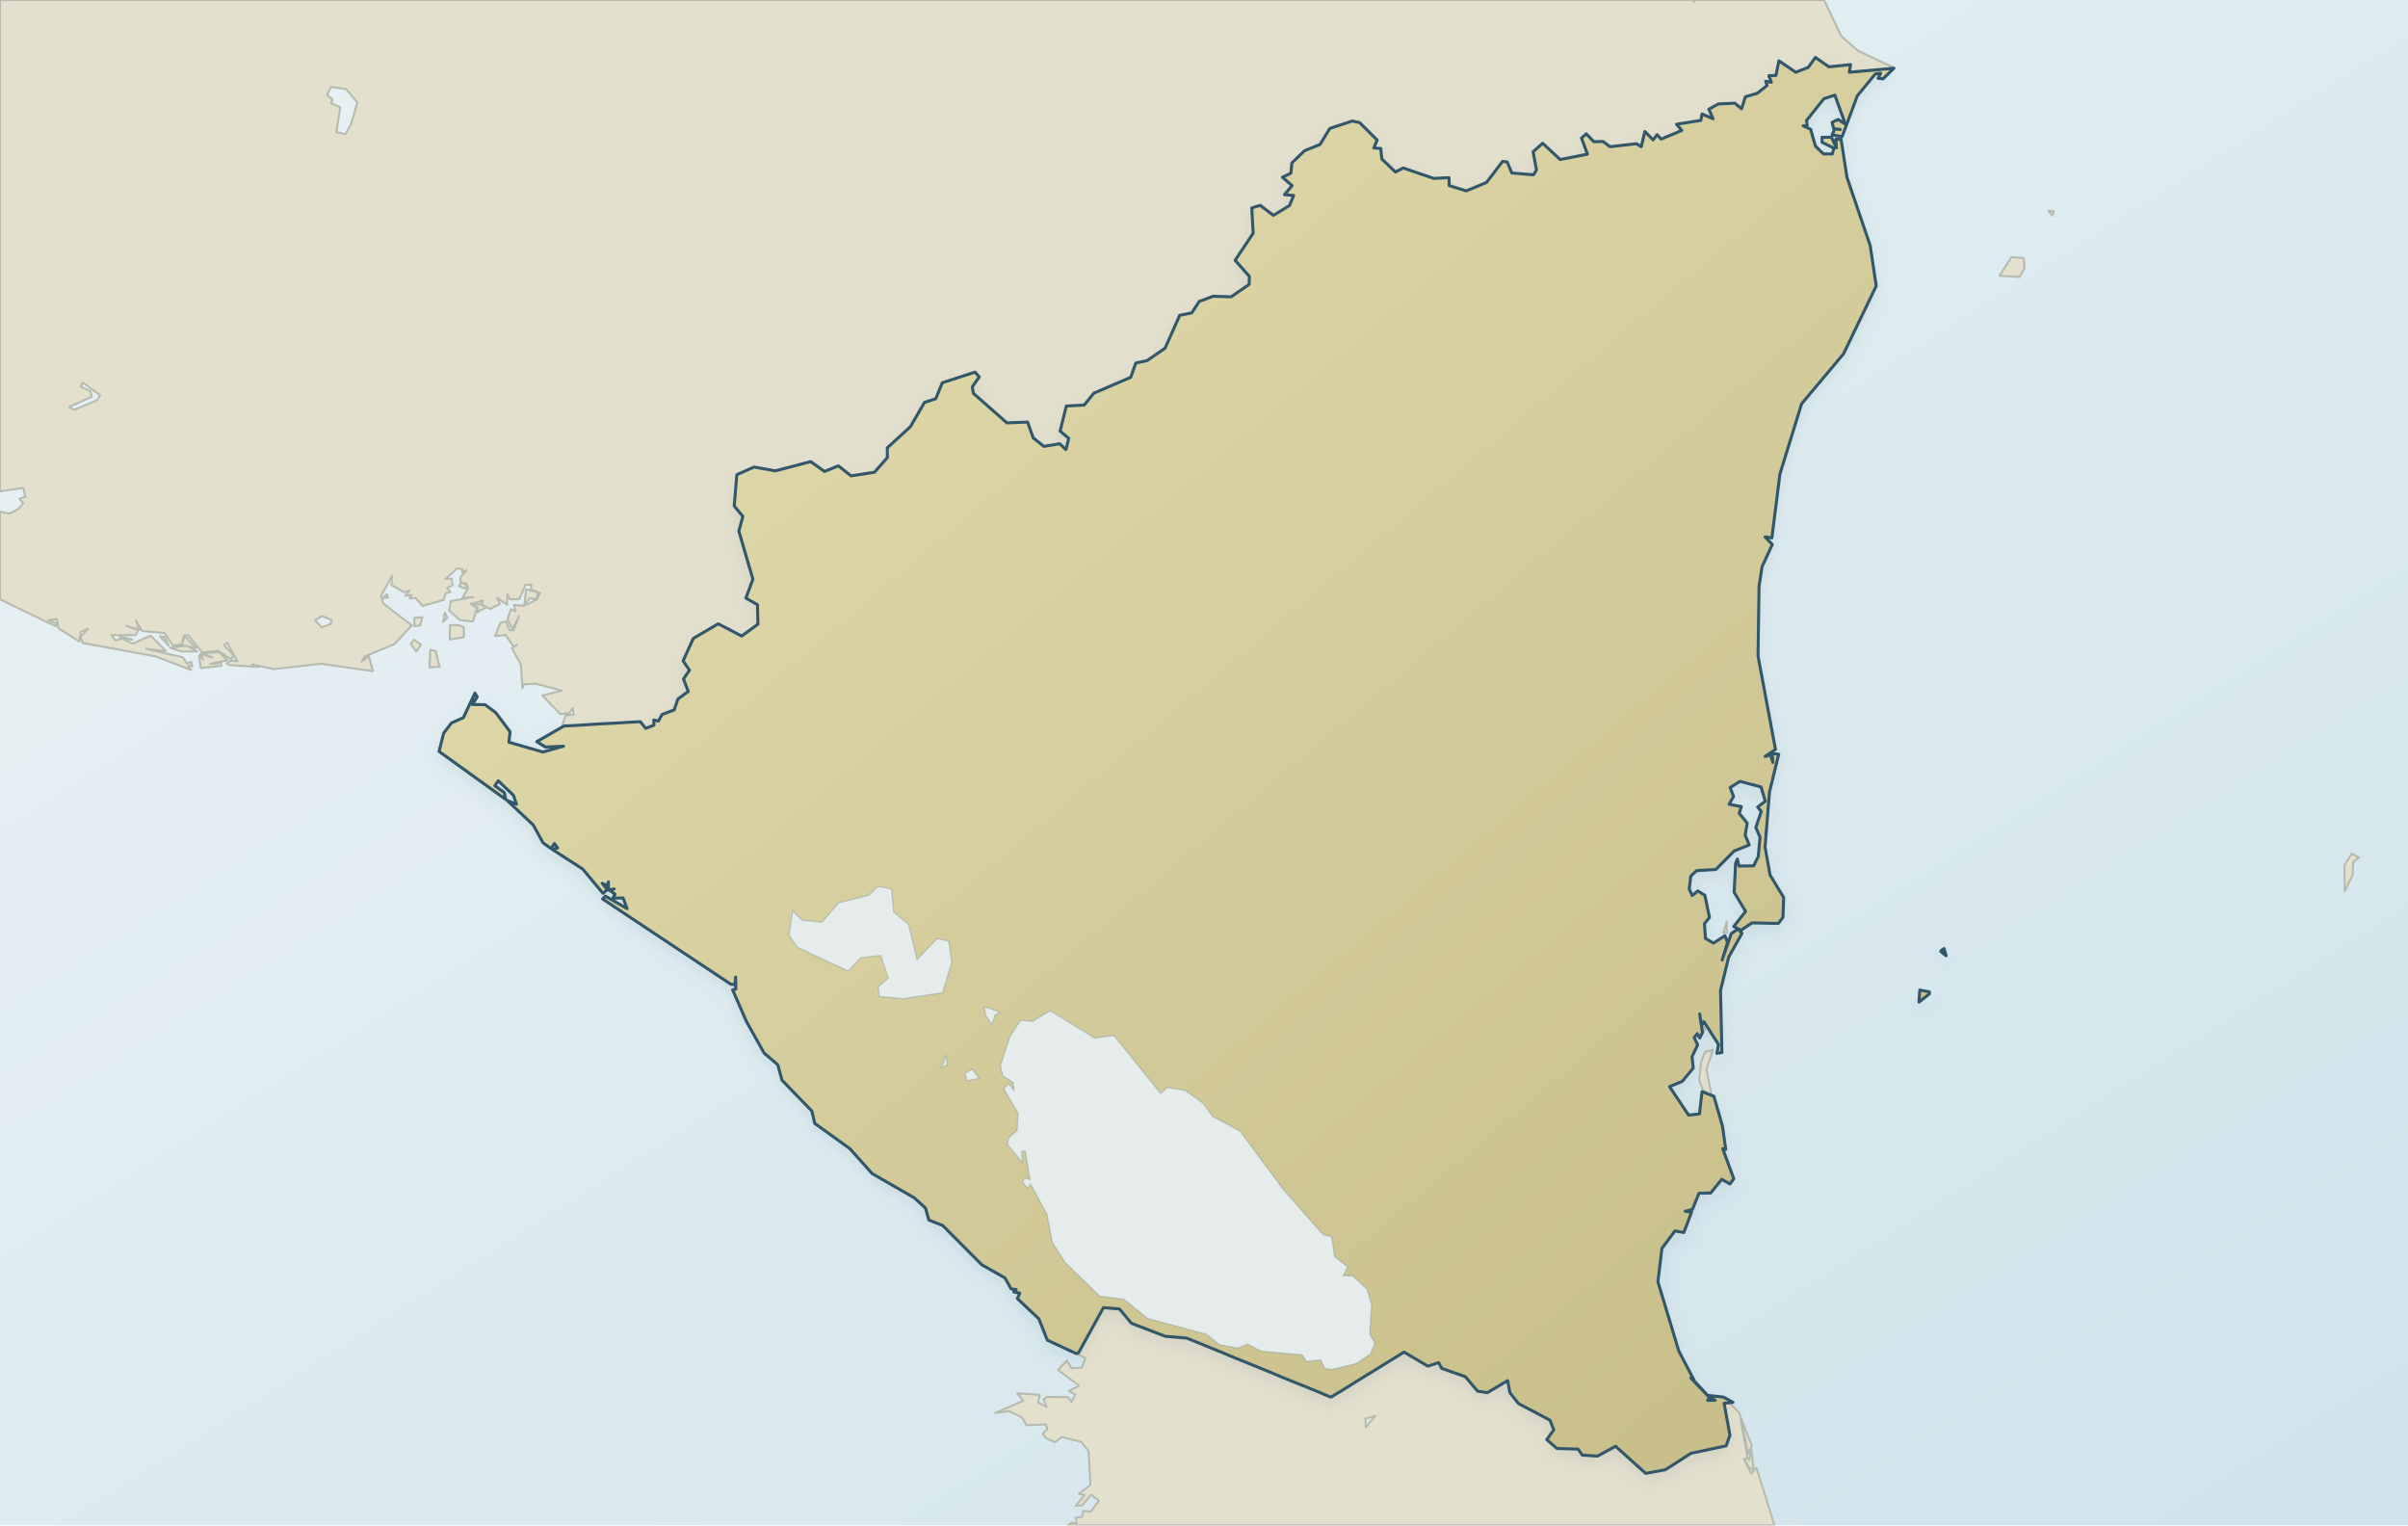
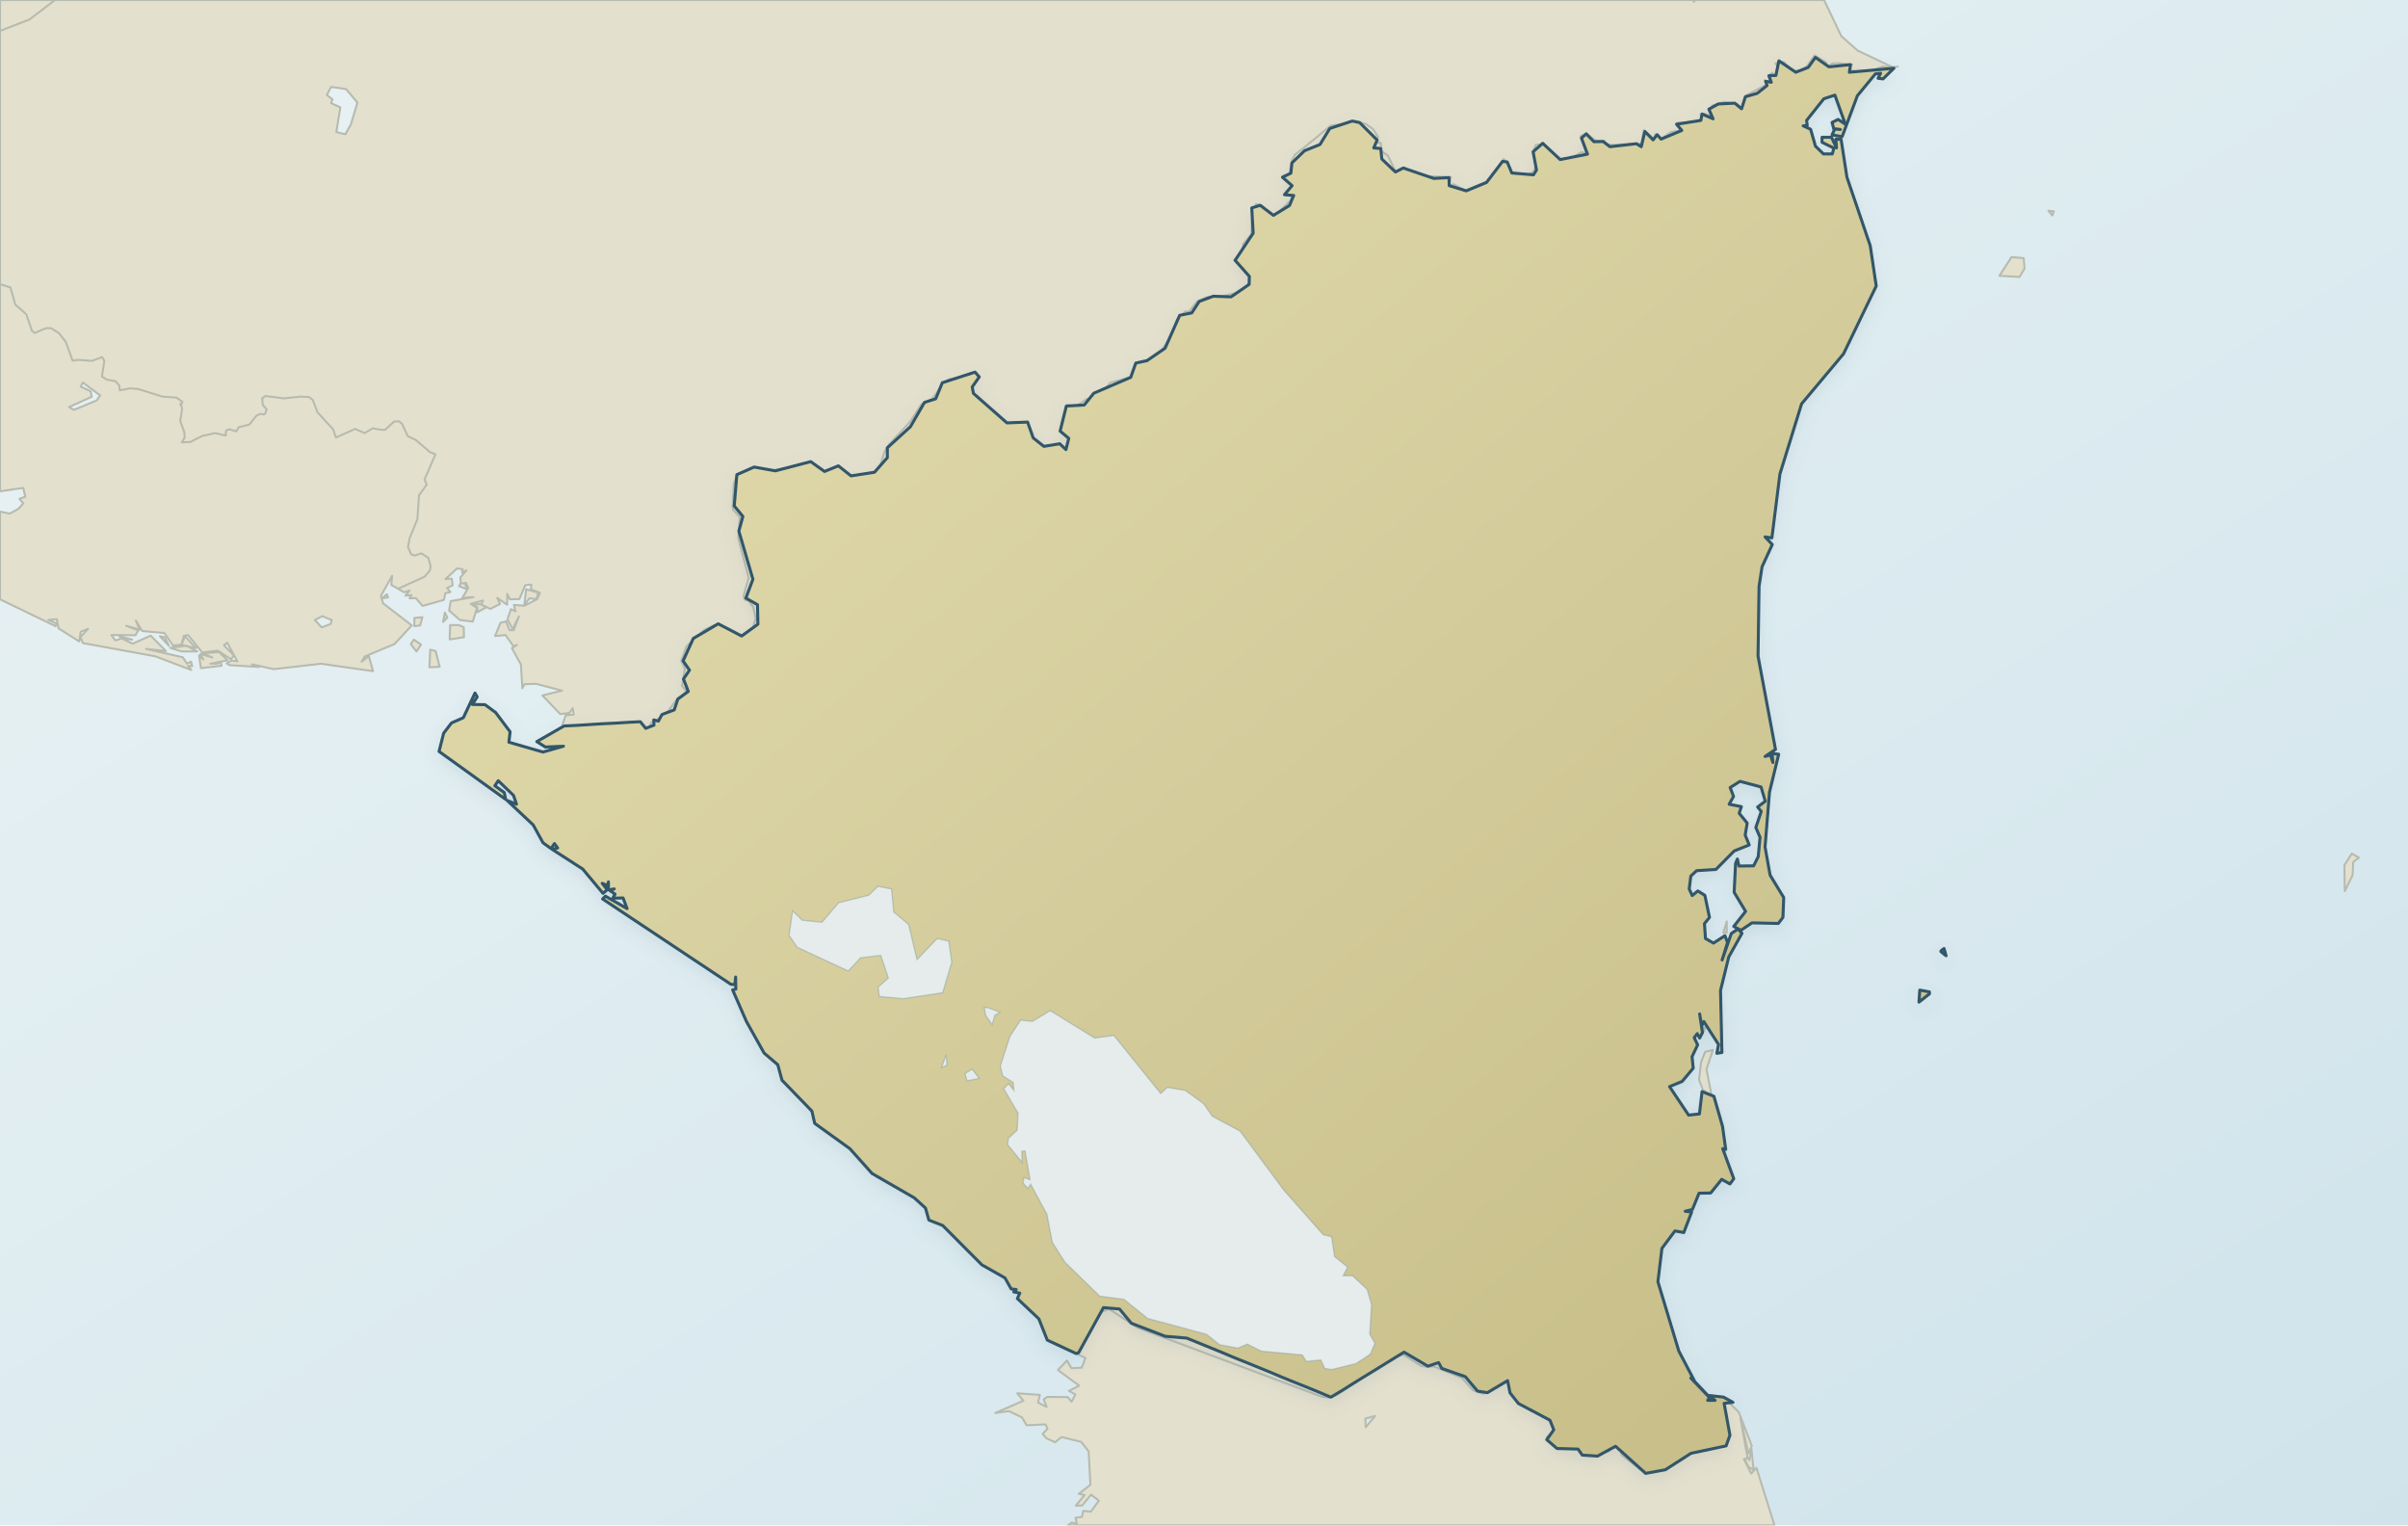
<svg xmlns="http://www.w3.org/2000/svg" viewBox="0 0 1200 760" role="img" aria-label="Map of Nicaragua" data-map-style="journey-atlas-map-v3-clean-background" data-map-projection="local-equirectangular-fit-v1">
  <defs>
    <linearGradient id="sea" x1="0" y1="0" x2="1" y2="1">
      <stop offset="0" stop-color="#eaf2f4" />
      <stop offset=".55" stop-color="#dcebf0" />
      <stop offset="1" stop-color="#d0e3eb" />
    </linearGradient>
    <linearGradient id="land" x1=".12" y1=".08" x2=".88" y2=".92">
      <stop offset="0" stop-color="#e2dbad" />
      <stop offset=".52" stop-color="#d4cc9b" />
      <stop offset="1" stop-color="#c8bf8a" />
    </linearGradient>
    <filter id="shadow" x="-10%" y="-10%" width="120%" height="120%">
      <feGaussianBlur in="SourceAlpha" stdDeviation="4" result="b" />
      <feOffset in="b" dy="3" result="o" />
      <feColorMatrix in="o" type="matrix" values="0 0 0 0 .12 0 0 0 0 .22 0 0 0 0 .28 0 0 0 .14 0" />
      <feBlend in="SourceGraphic" mode="normal" />
    </filter>
    <clipPath id="map-context-target-negative" clipPathUnits="userSpaceOnUse">
      <path d="M 0,0 L 1200,0 L 1200,760 L 0,760 Z M 536.3,674.4 L 521.9,667.7 L 517.7,657.1 L 507,647 L 508.2,644.3 L 505.2,643.7 L 506.4,642.5 L 503.9,642.2 L 500.8,636.7 L 489.3,630.2 L 469.8,610.6 L 462.9,607.9 L 461.2,601.9 L 455.6,596.8 L 434.6,584.7 L 423.5,572.3 L 406,559.7 L 404.6,553.6 L 389.7,538.2 L 387.6,530.5 L 380.8,524.7 L 372,509 L 365.1,493.2 L 366.7,492.8 L 366.6,486.8 L 366.2,490.6 L 364.2,490.4 L 300.3,447.9 L 301.7,446.5 L 312.5,452.7 L 310.5,447.4 L 305.4,447.5 L 306.5,445.5 L 303.8,443.6 L 306.1,442.9 L 303.2,443.4 L 303.2,439.4 L 302.7,441.2 L 300.1,440.1 L 302.6,443.3 L 300.5,445.1 L 290.4,433 L 275.2,423.2 L 277.9,422.5 L 276.3,420.3 L 274.6,422.8 L 270.6,419.9 L 265.7,411 L 252.7,398.8 L 257.4,400.7 L 255.9,396.3 L 248.3,389 L 246.6,391.5 L 251.3,394.9 L 252,398.3 L 218.8,374.4 L 221.1,365.3 L 225,360.2 L 230.9,357.6 L 236.7,345.3 L 237.8,347.2 L 235.4,351 L 241.7,351.1 L 247,355 L 254.2,364.6 L 253.6,369.8 L 270.6,374.7 L 280.8,371.8 L 271.8,372.2 L 267.5,369.5 L 279.9,362.4 L 281.2,361.7 L 287.6,361.4 L 293.9,361 L 300.3,360.6 L 306.7,360.3 L 313,359.9 L 318.8,359.6 L 319.1,359.6 L 321.8,362.9 L 325.9,361.3 L 325.8,358.7 L 328.1,359.3 L 329.9,356 L 336,353.7 L 337.8,348.3 L 343,344.5 L 340.6,338.3 L 343.6,333.9 L 340.4,329.3 L 345.5,318.1 L 357.9,310.8 L 369.6,316.9 L 377.7,311 L 377.5,301.3 L 371.7,298 L 375.2,288.6 L 368.2,264.6 L 370.2,257.3 L 365.9,252.1 L 367.2,236.5 L 375.8,232.7 L 386.4,234.6 L 404,230 L 410.9,234.9 L 417.8,232.1 L 424.1,237.1 L 435.8,235.3 L 442.2,228 L 442.2,223.1 L 453.7,212.6 L 460.7,200.5 L 466.3,198.7 L 469.6,190.7 L 485.9,185.4 L 488,187.8 L 484.5,192.8 L 485.1,196 L 501.8,210.7 L 512.1,210.3 L 514.9,218.2 L 520.2,222.4 L 528.1,221.1 L 531.2,224 L 532.6,218.4 L 528.3,214.8 L 531.4,202.3 L 540.3,201.8 L 545.1,195.9 L 563.5,188 L 566,180.9 L 571.6,179.7 L 580.6,173.5 L 587.9,157.1 L 593.9,155.9 L 597.6,150.2 L 604.6,147.6 L 613.5,147.9 L 622.5,141.7 L 622.6,137.7 L 615.5,129.7 L 624.5,116.2 L 623.8,103.6 L 628,102.3 L 634.6,107.3 L 642.6,102.4 L 644.7,97.4 L 640.1,97 L 643.9,92.5 L 639.1,88.3 L 643.3,86.3 L 643.8,81.2 L 650.1,75.1 L 657.8,72 L 662.7,64 L 673.9,60.3 L 677.6,61.1 L 686.3,69.8 L 684.6,73.7 L 688.1,74 L 688.6,79.2 L 695.4,85.7 L 699.3,83.7 L 714.5,88.9 L 722.1,88.5 L 722.2,92.5 L 730.7,95.1 L 740.8,90.9 L 748.8,80.4 L 751.1,80.7 L 753.4,86.2 L 764.2,87.1 L 765.7,84.7 L 764,75.6 L 768.8,71.4 L 777.5,79.5 L 791.1,76.8 L 788.1,68.8 L 790.5,66.7 L 794.3,70.6 L 798.9,70.5 L 802.3,73.1 L 815.5,71.6 L 817.9,73.1 L 819.7,65.5 L 823.8,69.7 L 825.8,67.1 L 827.8,69.3 L 838.1,65 L 835.5,61.9 L 847.6,60 L 848.2,56.8 L 853.7,59.2 L 851.6,54.4 L 856.3,51.8 L 864.5,51.4 L 867.9,54.2 L 869.8,48.2 L 875.7,46.5 L 880.6,42.6 L 879.9,40.5 L 882.7,41 L 881.5,37.7 L 885,37.6 L 886.5,30.3 L 894.9,36 L 901.1,33.6 L 904.7,28.6 L 911.4,33.3 L 922.2,32.2 L 921.6,36 L 943.8,34 L 938.4,39.3 L 935.9,39 L 937.2,36.5 L 934.6,36.8 L 925.6,47.7 L 918,68.1 L 913,67.2 L 914.3,64.3 L 917.1,64.5 L 913.8,64.1 L 913,61 L 916,59.5 L 919.6,61.9 L 914.4,47.4 L 908.9,49.2 L 900.3,60 L 900.6,62.5 L 898.6,62.7 L 902.3,64.4 L 904.7,72.8 L 908.7,76.7 L 913.1,76.7 L 913.9,73.8 L 908,70.9 L 908,68.4 L 912.7,68.4 L 915.2,73.7 L 914.9,69.3 L 917.5,69.5 L 920.4,88.3 L 932,122.4 L 935,142.5 L 918.7,176.3 L 897.8,201.2 L 887,236.2 L 883,268 L 879.6,267.5 L 883.2,271.3 L 878.1,282.4 L 876.6,292.2 L 876.1,326.9 L 884.8,373.4 L 879.6,376.9 L 882.3,376.2 L 883.5,379.9 L 883.1,375.4 L 886.4,375.8 L 881.8,394.7 L 879.6,422 L 882.1,436 L 888.9,447.2 L 888.5,457.1 L 886.2,460.1 L 873.1,459.8 L 867.6,463.5 L 864,461.6 L 869.9,454.1 L 864.2,444.6 L 864.9,430.2 L 865.8,428 L 866.6,431.5 L 873.9,431.4 L 876.2,426.8 L 877.1,417.2 L 875,412.3 L 877.7,404.3 L 875.9,402.1 L 879.7,399.2 L 877.6,392.1 L 867.1,389.3 L 862.2,392.4 L 863.9,396.8 L 861.7,400.7 L 867.8,401.9 L 866.7,405.2 L 870.7,410.1 L 869.7,416.1 L 871.7,421 L 864.2,424 L 855.1,433.2 L 845.5,433.8 L 842.6,436.5 L 841.8,442.9 L 843.3,446.2 L 846.1,443.9 L 849.6,446.1 L 851.9,457.1 L 849.4,460.2 L 849.9,467.6 L 853.9,469.9 L 859.6,466.2 L 860.9,469.6 L 858.2,478.3 L 862.8,465.1 L 866.1,462.9 L 868.1,465 L 861.5,476.8 L 857.4,493.5 L 858.1,524.4 L 855.6,524.8 L 856.4,520.4 L 849.1,509 L 848,511.1 L 847,505.2 L 848.4,514.5 L 847,517.2 L 845.8,515 L 844.3,517 L 846,520.6 L 843.2,526.5 L 843.8,532.2 L 838.3,538.8 L 832,541.4 L 841.5,555.6 L 846.9,555 L 848.2,543.9 L 854.1,546.2 L 858.4,561.2 L 860,572.7 L 858.5,572.3 L 864,587.3 L 862.1,589.9 L 858,587.6 L 852.5,594.4 L 846.7,594.5 L 843.4,602.6 L 839.8,603.5 L 843,603.9 L 839.1,614.1 L 834.7,613.3 L 828.2,622 L 826.2,638.6 L 836.6,673.1 L 844.6,688.4 L 851.3,695.5 L 842.6,686.6 L 851.9,696.3 L 851,697.7 L 854.7,697.7 L 851.6,695.3 L 858.9,696.1 L 863.6,698.7 L 859.2,699.2 L 862.1,715.1 L 860.2,720.4 L 842.7,724.1 L 829.9,732.3 L 820.1,734.1 L 805.1,720.6 L 796.1,725.5 L 788.5,725 L 786.4,722 L 775.9,721.7 L 770.8,717.3 L 774.3,712.4 L 772.4,707.6 L 756.7,699.3 L 752.5,694 L 751.3,687.9 L 741.2,693.9 L 736.3,693.1 L 730.2,685.9 L 718.5,681.8 L 716.9,678.9 L 711.6,680.7 L 699.7,673.7 L 696.1,675.9 L 690.6,679.3 L 685.1,682.7 L 679.7,686 L 674.2,689.4 L 668.8,692.8 L 663.3,696.1 L 662.4,695.8 L 656.5,693.3 L 650.6,690.9 L 644.6,688.5 L 638.7,686.1 L 632.8,683.6 L 626.9,681.2 L 621,678.8 L 615,676.4 L 609.1,673.9 L 603.2,671.5 L 597.3,669.1 L 591.4,666.7 L 580.7,665.8 L 563.8,659.3 L 557.9,652.2 L 549.9,651.5 L 537.5,674 L 536.3,674.4 Z M 553.8,591.2 L 553.7,591.2 L 558.1,594.1 L 561.1,605.1 L 572.8,606.7 L 576,615.3 L 574.8,619 L 569.2,621.3 L 564.5,620.5 L 559.7,616.4 L 558,608.4 L 553.7,607.3 L 547.3,609.9 L 534.9,604.5 L 538.8,594.5 L 547.2,590.5 L 553.8,591.2 Z M 508.6,565.6 L 513.4,561.6 L 521.5,561.6 L 523.4,570.7 L 508.9,571.9 L 510.9,569.7 L 508.6,565.6 Z M 641.1,654.4 L 644.8,654.5 L 648.2,659.1 L 640.9,662.7 L 641.1,654.4 Z M 961.5,494.2 L 961.5,495.2 L 956.3,499.3 L 956.7,493.3 L 961.5,494.2 Z M 656.7,661.3 L 659.6,662.3 L 661.1,666.5 L 654.4,660.4 L 656.7,661.3 Z M 639.2,656 L 639.2,656.2 L 638.9,661 L 636.5,660.6 L 639.2,656 Z M 653.4,657.2 L 653.5,657.2 L 653.2,661 L 650.4,658.2 L 653.4,657.2 Z M 967.2,474.1 L 967.3,473.7 L 968.8,472.6 L 969.8,476.2 L 967.2,474.1 Z" fill-rule="evenodd" clip-rule="evenodd" />
    </clipPath>
  </defs>
  <rect width="1200" height="760" fill="url(#sea)" />
  <g id="geographic-context" clip-path="url(#map-context-target-negative)">
    <path d="M 99.9,325.8 L 105.8,327.6 L 101.2,325.5 L 109.2,324.9 L 113.4,329.0 L 104.8,330.7 L 108.4,330.6 L 110.0,329.7 L 110.4,331.7 L 100.1,332.9 L 99.2,326.6 L 101.3,328.6 L 99.9,325.8 Z M 219.1,332.2 L 214.0,332.5 L 214.4,323.7 L 217.1,324.4 L 219.1,332.2 Z M 93.0,321.7 L 98.3,324.6 L 90.5,324.6 L 84.8,322.8 L 93.0,321.7 Z M 209.8,321.2 L 207.5,324.6 L 204.7,320.9 L 206.3,318.7 L 209.8,321.2 Z M 92.1,316.9 L 97.7,322.9 L 90.5,321.4 L 92.1,316.9 Z M 79.7,317.0 L 82.1,317.5 L 84.2,321.8 L 79.7,317.0 Z M 65.9,318.7 L 60.5,318.1 L 59.5,317.0 L 65.9,318.7 Z M 231.1,312.5 L 231.2,317.5 L 224.1,318.6 L 224.3,311.4 L 228.8,311.5 L 231.1,312.5 Z M 206.5,312.0 L 206.5,307.9 L 210.5,307.5 L 209.4,311.6 L 206.5,312.0 Z M 220.8,309.9 L 221.7,305.2 L 222.9,307.7 L 220.8,309.9 Z M 192.8,296.1 L 193.4,297.7 L 190.3,298.1 L 192.8,296.1 Z M 232.5,293.6 L 228.8,292.0 L 229.5,290.6 L 231.9,290.7 L 232.5,293.6 Z M 871.3,730.8 L 869.5,727.1 L 871.3,726.5 L 871.8,727.6 L 872.8,721.8 L 873.9,732.5 L 871.3,730.8 Z M 847.7,529.3 L 849.7,524.1 L 853.6,523.1 L 850.4,532.8 L 852.9,545.6 L 848.6,543.0 L 846.7,538.0 L 847.7,529.3 Z M 848.3,511.6 L 849.8,512.0 L 849.2,513.9 L 848.3,511.6 Z M 956.7,493.3 L 961.5,494.2 L 961.5,495.2 L 956.3,499.3 L 956.7,493.3 Z M 967.2,474.1 L 968.8,472.6 L 969.8,476.2 L 967.2,474.1 Z M 860.5,459.1 L 860.5,464.7 L 858.8,464.7 L 860.5,459.1 Z M 1175.5,427.3 L 1172.7,429.5 L 1172.4,436.0 L 1168.5,444.0 L 1168.3,431.1 L 1172.0,425.3 L 1175.5,427.3 Z M 543.7,744.7 L 539.3,750.1 L 536.1,750.2 L 540.5,744.9 L 537.6,744.3 L 543.4,739.8 L 542.5,723.1 L 538.8,718.4 L 529.0,716.0 L 525.8,718.6 L 521.4,716.6 L 519.6,714.4 L 522.0,711.9 L 521.1,709.7 L 511.6,710.1 L 509.3,706.2 L 502.8,703.1 L 496.0,704.0 L 510.0,697.9 L 506.9,694.2 L 518.2,695.0 L 517.3,698.8 L 521.6,701.0 L 520.1,697.2 L 521.9,696.0 L 532.1,696.1 L 534.0,698.4 L 535.9,694.8 L 532.7,693.0 L 537.8,690.4 L 527.2,682.6 L 531.7,677.9 L 534.0,681.7 L 539.1,681.4 L 540.9,676.6 L 521.9,667.7 L 517.7,657.1 L 507.0,647.0 L 508.2,644.3 L 505.2,643.7 L 506.4,642.5 L 503.9,642.2 L 500.8,636.7 L 489.3,630.2 L 469.8,610.6 L 462.9,607.9 L 461.2,601.9 L 455.6,596.8 L 434.6,584.7 L 423.5,572.3 L 406.0,559.7 L 404.6,553.6 L 389.7,538.2 L 387.6,530.5 L 380.8,524.7 L 372.0,509.0 L 365.1,493.2 L 366.7,492.8 L 366.6,486.8 L 366.2,490.6 L 364.2,490.4 L 300.3,447.9 L 301.7,446.5 L 312.5,452.7 L 310.5,447.4 L 305.4,447.5 L 306.5,445.5 L 303.8,443.6 L 306.1,442.9 L 303.2,443.4 L 303.2,439.4 L 302.7,441.2 L 300.1,440.1 L 302.6,443.3 L 300.5,445.1 L 290.4,433.0 L 275.2,423.2 L 277.9,422.5 L 276.3,420.3 L 274.6,422.8 L 270.6,419.9 L 265.7,411.0 L 252.7,398.8 L 257.4,400.7 L 255.9,396.3 L 248.3,389.0 L 246.6,391.5 L 251.3,394.9 L 252.0,398.3 L 218.8,374.4 L 221.1,365.3 L 225.0,360.2 L 230.9,357.6 L 236.7,345.3 L 237.8,347.2 L 235.4,351.0 L 241.7,351.1 L 247.0,355.0 L 254.2,364.6 L 253.6,369.8 L 270.6,374.7 L 280.8,371.8 L 271.8,372.2 L 267.5,369.5 L 279.9,362.4 L 281.9,356.4 L 285.9,356.0 L 285.4,352.8 L 283.8,355.2 L 279.2,355.8 L 270.3,346.5 L 280.1,344.1 L 267.1,340.7 L 261.4,340.9 L 260.3,342.9 L 259.6,331.1 L 255.1,322.9 L 257.7,321.3 L 255.9,322.0 L 251.9,316.4 L 246.7,316.9 L 249.4,310.3 L 252.2,309.6 L 253.9,314.0 L 256.0,314.0 L 258.6,307.1 L 255.4,313.5 L 252.9,308.6 L 254.6,303.5 L 256.9,304.6 L 256.1,301.4 L 261.3,301.8 L 267.6,298.6 L 269.1,295.4 L 264.6,293.6 L 264.8,291.3 L 261.8,291.5 L 258.8,298.5 L 254.1,298.6 L 252.8,295.9 L 252.7,301.3 L 247.8,297.9 L 249.2,300.9 L 244.3,303.4 L 239.9,301.2 L 240.7,299.2 L 234.6,300.9 L 237.7,302.9 L 235.6,309.7 L 229.2,308.9 L 223.8,304.2 L 224.6,299.5 L 235.9,297.5 L 230.4,297.9 L 233.3,293.0 L 232.2,290.4 L 229.7,290.7 L 229.4,287.7 L 232.4,284.2 L 230.3,285.3 L 230.6,283.6 L 227.8,283.2 L 222.0,288.5 L 225.1,288.3 L 225.6,291.6 L 222.8,293.0 L 224.5,295.0 L 222.0,295.5 L 221.2,298.9 L 210.6,301.9 L 207.2,298.0 L 204.1,298.1 L 205.1,296.5 L 202.0,296.8 L 204.1,294.2 L 201.4,295.1 L 195.0,291.4 L 195.4,286.9 L 189.8,296.9 L 190.9,300.6 L 205.2,311.6 L 196.6,320.9 L 181.7,327.1 L 180.2,329.7 L 183.8,326.9 L 185.9,334.4 L 160.0,330.7 L 136.4,333.4 L 125.6,331.0 L 129.1,332.3 L 114.3,331.4 L 113.0,330.5 L 115.3,329.1 L 118.3,329.5 L 113.2,320.2 L 111.6,321.5 L 116.6,326.6 L 115.1,328.5 L 108.6,324.2 L 100.8,325.1 L 93.7,316.4 L 91.6,316.8 L 90.4,321.2 L 86.2,321.6 L 81.9,315.4 L 70.9,314.4 L 67.7,309.2 L 69.6,313.7 L 62.9,311.8 L 68.9,314.1 L 67.5,316.5 L 55.5,316.4 L 57.5,319.1 L 60.7,318.1 L 66.1,320.7 L 75.1,316.7 L 82.7,324.4 L 72.8,323.3 L 91.1,327.5 L 93.2,330.6 L 95.2,329.7 L 95.8,331.9 L 93.7,331.8 L 95.3,333.8 L 77.4,327.0 L 41.3,320.4 L 40.1,317.4 L 43.9,313.3 L 40.2,314.8 L 39.5,319.6 L 29.2,313.1 L 28.3,308.5 L 24.1,308.9 L 28.3,310.7 L 27.7,312.0 L 0.0,298.6 L 0.0,254.9 L 4.8,255.9 L 9.1,253.6 L 11.6,250.8 L 9.7,248.5 L 12.6,247.5 L 11.6,243.1 L 0.0,244.8 L 0.0,0.0 L 843.9,0.0 L 844.1,0.9 L 844.7,0.0 L 909.0,0.0 L 917.6,18.0 L 925.7,25.2 L 943.9,33.8 L 938.4,39.3 L 935.9,39.0 L 937.2,36.5 L 934.6,36.8 L 925.6,47.7 L 918.0,68.1 L 913.0,67.2 L 914.3,64.3 L 917.1,64.5 L 913.8,64.1 L 913.0,61.0 L 916.0,59.5 L 919.6,61.9 L 914.4,47.4 L 908.9,49.2 L 900.3,60.0 L 900.6,62.5 L 898.6,62.7 L 902.3,64.4 L 904.7,72.8 L 908.7,76.7 L 913.1,76.7 L 913.9,73.8 L 908.0,70.9 L 908.0,68.4 L 912.7,68.4 L 915.2,73.7 L 914.9,69.3 L 917.5,69.5 L 920.4,88.3 L 932.0,122.4 L 935.0,142.5 L 918.7,176.3 L 897.8,201.2 L 887.0,236.2 L 883.0,268.0 L 879.6,267.5 L 883.2,271.3 L 878.1,282.4 L 876.6,292.2 L 876.1,326.9 L 884.8,373.4 L 879.6,376.9 L 882.3,376.2 L 883.5,379.9 L 883.1,375.4 L 886.4,375.8 L 881.8,394.7 L 879.6,422.0 L 882.1,436.0 L 888.9,447.2 L 888.5,457.1 L 886.2,460.1 L 873.1,459.8 L 867.6,463.5 L 864.0,461.6 L 869.9,454.1 L 864.2,444.6 L 864.9,430.2 L 865.8,428.0 L 866.6,431.5 L 873.9,431.4 L 876.2,426.8 L 877.1,417.2 L 875.0,412.3 L 877.7,404.3 L 875.9,402.1 L 879.7,399.2 L 877.6,392.1 L 867.1,389.3 L 862.2,392.4 L 863.9,396.8 L 861.7,400.7 L 867.8,401.9 L 866.7,405.2 L 870.7,410.1 L 869.7,416.1 L 871.7,421.0 L 864.2,424.0 L 855.1,433.2 L 845.5,433.8 L 842.6,436.5 L 841.8,442.9 L 843.3,446.2 L 846.1,443.9 L 849.6,446.1 L 851.9,457.1 L 849.4,460.2 L 849.9,467.6 L 853.9,469.9 L 859.6,466.2 L 860.9,469.6 L 858.2,478.3 L 862.8,465.1 L 866.1,462.9 L 868.1,465.0 L 861.5,476.8 L 857.4,493.5 L 858.1,524.4 L 855.6,524.8 L 856.4,520.4 L 849.1,509.0 L 848.0,511.1 L 847.0,505.2 L 848.4,514.5 L 847.0,517.2 L 845.8,515.0 L 844.3,517.0 L 846.0,520.6 L 843.2,526.5 L 843.8,532.2 L 838.3,538.8 L 832.0,541.4 L 841.5,555.6 L 846.9,555.0 L 848.2,543.9 L 854.1,546.2 L 858.4,561.2 L 860.0,572.7 L 858.5,572.3 L 864.0,587.3 L 862.1,589.9 L 858.0,587.6 L 852.5,594.4 L 846.7,594.5 L 843.4,602.6 L 839.8,603.5 L 843.0,603.9 L 839.1,614.1 L 834.7,613.3 L 828.2,622.0 L 826.2,638.6 L 836.6,673.1 L 844.6,688.4 L 851.3,695.5 L 842.6,686.6 L 851.9,696.3 L 851.0,697.7 L 854.7,697.7 L 851.6,695.3 L 858.9,696.1 L 866.5,703.6 L 873.0,720.4 L 871.3,724.1 L 867.3,706.5 L 870.9,726.5 L 869.0,727.0 L 872.7,734.2 L 875.3,731.3 L 884.3,760.0 L 532.2,760.0 L 534.1,758.6 L 536.6,759.2 L 536.0,756.2 L 539.2,755.8 L 539.8,752.8 L 543.6,753.2 L 547.6,747.7 L 543.7,744.7 Z M 680.6,711.1 L 685.3,705.5 L 680.4,706.8 L 680.6,711.1 Z M 545.5,517.2 L 523.2,503.6 L 514.5,508.9 L 508.6,508.3 L 503.3,516.3 L 498.5,531.1 L 499.7,536.1 L 504.9,539.3 L 505.3,543.3 L 502.6,539.9 L 500.2,542.5 L 507.3,554.6 L 506.9,563.1 L 502.5,567.1 L 502.1,570.3 L 509.4,579.2 L 509.2,573.7 L 510.8,573.4 L 513.3,587.8 L 510.3,586.7 L 509.8,589.4 L 512.2,592.1 L 513.6,590.0 L 521.7,605.0 L 524.4,619.0 L 530.7,628.9 L 548.0,645.8 L 560.1,647.4 L 571.9,656.9 L 601.2,664.8 L 607.7,670.0 L 616.9,671.7 L 621.6,669.7 L 628.5,673.2 L 649.0,675.1 L 650.9,678.3 L 658.2,677.6 L 660.2,681.8 L 663.5,682.4 L 675.8,679.4 L 682.9,674.7 L 685.2,669.3 L 682.6,664.7 L 683.5,650.0 L 681.3,642.4 L 674.0,635.6 L 669.4,635.6 L 671.6,631.3 L 665.1,626.1 L 663.6,616.2 L 659.4,615.2 L 639.8,593.0 L 618.0,563.6 L 604.2,556.2 L 599.8,549.9 L 590.7,543.3 L 581.7,541.8 L 578.4,544.8 L 555.1,515.9 L 545.5,517.2 Z M 481.9,538.5 L 488.0,537.3 L 484.4,532.7 L 480.9,534.9 L 481.9,538.5 Z M 469.3,531.8 L 472.0,530.7 L 471.4,525.5 L 471.4,525.6 L 469.3,531.8 Z M 495.8,505.8 L 498.4,504.4 L 490.5,501.9 L 491.2,505.9 L 494.4,510.5 L 495.8,505.8 Z M 445.4,454.4 L 444.3,442.9 L 437.5,441.6 L 433.0,446.0 L 417.9,449.8 L 409.6,459.5 L 399.8,458.5 L 395.0,453.8 L 393.2,466.0 L 397.3,472.0 L 422.7,483.8 L 428.9,477.2 L 438.9,476.0 L 442.7,487.3 L 437.6,491.8 L 438.2,496.5 L 450.2,497.6 L 469.8,494.6 L 474.3,479.4 L 472.8,468.9 L 467.0,467.6 L 457.0,478.1 L 452.8,460.6 L 445.4,454.4 Z M 853.6,395.9 L 854.6,392.6 L 849.2,388.3 L 844.2,386.5 L 841.5,389.4 L 847.1,389.8 L 849.4,395.5 L 853.6,395.9 Z M 504.3,322.7 L 487.1,329.0 L 490.9,333.7 L 484.7,334.3 L 485.3,337.1 L 489.0,335.4 L 494.0,338.0 L 494.8,329.7 L 500.2,330.9 L 500.5,326.9 L 504.3,322.7 Z M 160.3,312.6 L 164.8,310.9 L 165.3,308.9 L 160.6,307.0 L 156.9,308.9 L 160.3,312.6 Z M 34.4,202.8 L 36.9,204.2 L 48.2,199.5 L 49.9,197.0 L 41.3,190.6 L 40.2,192.6 L 45.2,195.0 L 45.7,197.7 L 34.4,202.8 Z M 172.1,66.9 L 174.9,61.9 L 178.1,51.1 L 172.5,44.4 L 165.0,43.3 L 162.9,47.3 L 165.7,49.5 L 165.0,51.4 L 169.6,53.5 L 167.6,65.8 L 172.1,66.9 Z M 861.8,390.7 L 862.8,388.2 L 859.4,380.4 L 854.2,380.8 L 853.9,385.8 L 861.8,390.7 Z M 858.7,289.6 L 858.2,287.2 L 856.9,289.5 L 858.7,289.6 Z M 870.6,279.1 L 867.0,282.5 L 867.0,282.7 L 870.2,283.4 L 870.6,279.1 Z M 877.3,249.5 L 869.7,248.2 L 868.9,253.5 L 876.4,252.9 L 872.1,260.6 L 879.0,263.9 L 884.3,244.3 L 878.1,244.4 L 877.3,249.5 Z M 883.3,203.4 L 888.3,203.9 L 886.7,209.4 L 894.5,207.9 L 893.1,202.1 L 898.2,197.1 L 893.6,198.5 L 892.1,201.5 L 888.5,198.0 L 883.3,199.1 L 883.3,203.4 Z M 914.2,148.8 L 915.4,154.5 L 924.9,160.1 L 927.5,154.9 L 923.8,145.8 L 925.2,143.5 L 918.9,135.0 L 917.0,137.5 L 921.1,141.2 L 913.4,138.7 L 916.3,143.1 L 914.2,148.8 Z M 912.6,142.3 L 910.9,144.1 L 912.7,146.0 L 912.7,145.9 L 912.6,142.3 Z M 927.0,124.8 L 924.9,125.4 L 925.5,131.8 L 928.0,133.1 L 929.6,131.3 L 927.0,124.8 Z M 924.1,112.9 L 925.3,120.3 L 926.9,122.3 L 928.1,120.8 L 927.1,114.6 L 922.2,107.6 L 922.1,113.7 L 924.1,112.9 Z M 917.9,96.9 L 913.8,90.0 L 916.2,95.9 L 917.9,96.9 Z M 912.4,85.1 L 907.4,80.5 L 909.5,87.6 L 911.4,87.9 L 912.4,85.1 Z M 237.9,305.0 L 237.9,302.6 L 235.4,301.3 L 239.4,301.0 L 242.3,302.6 L 237.9,305.0 Z M 268.2,295.3 L 267.4,298.5 L 263.9,298.1 L 261.3,301.3 L 262.2,293.6 L 268.2,295.3 Z M 1002.4,128.1 L 1008.5,128.6 L 1008.9,133.8 L 1006.4,138.0 L 996.4,137.4 L 1002.4,128.1 Z M 1020.8,105.0 L 1023.5,105.3 L 1022.8,107.4 L 1020.8,105.0 Z M 654.4,660.4 L 659.6,662.3 L 661.1,666.5 L 654.4,660.4 Z M 653.5,657.2 L 653.2,661.0 L 650.4,658.2 L 653.5,657.2 Z M 639.2,656.0 L 638.9,661.0 L 636.5,660.6 L 639.2,656.0 Z M 641.1,654.4 L 644.8,654.5 L 648.2,659.1 L 640.9,662.7 L 641.1,654.4 Z M 576.0,615.3 L 574.8,619.0 L 569.2,621.3 L 564.5,620.5 L 559.7,616.4 L 558.0,608.4 L 553.7,607.3 L 547.3,609.9 L 534.9,604.5 L 538.8,594.5 L 547.2,590.5 L 553.8,591.2 L 558.1,594.1 L 561.1,605.1 L 572.8,606.7 L 576.0,615.3 Z M 510.9,569.7 L 508.6,565.6 L 513.4,561.6 L 521.5,561.6 L 523.4,570.7 L 508.9,571.9 L 510.9,569.7 Z" fill="#e4e0ce" fill-rule="evenodd" stroke="#b6bbaf" stroke-width="1" stroke-linejoin="round" />
  </g>
+   <g id="context-national-borders" fill="none" stroke="#b6bbaf" stroke-width="1" stroke-linejoin="round" stroke-linecap="round" aria-hidden="true">
+     <path d="M750.5,687.3 752,688.1 752.7,693 757.6,699.6 765,702.5 773.9,709.2 774.5,713.1 770.9,716 776.6,722.1 M0,141.6 5.2,143.2 7.6,151.7 13.1,156.6 15.9,164.8 17.3,165.9 M23,163.5 25.4,163.5 29.4,166 32.7,170.2 36.2,179.7 M17.3,165.9 23,163.5 M50.9,177.9 52,179.8 50.8,187.6 53.3,189.2 57.5,189.9 59.4,192 59.7,194.5 M45.9,179.8 50.9,177.9 M39,179.3 45.9,179.8 M36.2,179.7 39,179.3 M64.8,193.5 68.8,193.8 80.9,197.6 87.9,198.1 90.9,200.2 90.5,201.3 M59.7,194.5 64.8,193.5 M132.3,197.3 141.5,198.5 M131.1,206.5 132.1,206.2 132.9,204 130.9,201.7 130.7,198.4 132.3,197.3 M149.8,197.6 154,197.8 155.9,199.3 158.2,205.4 166,213.9 167.4,218 M141.5,198.5 149.8,197.6 M90.5,201.3 89.8,201.2 M89.8,201.2 90.8,203.4 89.8,209.7 91.9,215.5 92,218.1 90.6,220.4 M129.7,206.2 131.1,206.5 M117.8,214.9 118.9,212.9 124.3,211.5 127.8,207.1 129.7,206.2 M198.8,209.9 200.3,211.1 203.2,217.3 207.2,219.2 214.2,225.2 217,226.4 211.6,238.8 212.6,241.5 208.8,246.8 208,258.7 204.2,268 203.3,272.5 204.9,276.2 206.6,276.8 M190.4,214.2 192,214.1 196.4,210 198.8,209.9 M185.7,213.4 190.4,214.2 M181.7,215.8 185.7,213.4 M177,213.7 181.7,215.8 M167.4,218 177,213.7 M114.3,213.9 117.8,214.9 M112.4,217 112.7,214.5 114.3,213.9 M107.2,215.8 112.4,217 M90.6,220.4 94.9,220.2 100.8,217.2 107.2,215.8 M210,275.7 213.5,278 214.6,282.2 214.2,284.3 211.5,287.4 198.9,293.1 M206.6,276.8 210,275.7 M640.1,97.1 644.6,92.6 640.1,89.4 639.2,87.8 642.5,86.7 643.9,79.7 645.3,77.1 650.3,73.2 M634,107.1 637.4,105.5 643.1,99.9 644.3,97.1 M644.3,97.1 640.1,97.1 M625.9,101.6 628.8,102.3 634,107.1 M592.4,155.4 596.6,150.1 601.9,147.9 609.6,147.5 617.5,145.5 620.8,143.5 622.6,140.8 622.5,137.1 620.4,133.9 615,129.6 619.4,126.2 619.4,121.7 623.6,116.7 623.9,108.4 625.9,101.6 M590.7,155.1 592.4,155.4 M544.6,198.1 544.6,196.2 550.2,194.5 553.2,190.7 563.7,187.8 566.4,180.8 572.2,179.2 579,174.4 582.6,169 586.6,159.1 590.7,155.1 M485.2,187.1 483.5,192.4 483.9,196.8 495.2,204.9 499.7,210.5 501.9,211.3 M423.1,237.1 431.4,236.6 436.7,234.7 438.5,232.6 440.7,225.3 443.2,221.3 453.6,210.1 459.1,201.5 464.6,198.7 470.9,190.1 473.1,188.9 485.2,187.1 M544.2,198.1 544.6,198.1 M543,199.1 544,199.1 544.2,198.1 M541.7,198.7 543,199.1 M536.4,202.4 541.7,198.7 M531.9,201.8 536.4,202.4 M529.5,224.9 532.3,221 532.6,218.5 531.7,216.6 529.3,215.8 528.7,214.4 531.9,201.8 M507,210.2 510.5,211.8 516.5,221 520,222.2 M501.9,211.3 507,210.2 M523.7,222.1 527,222.4 529.5,224.9 M520,222.2 523.7,222.1 M402.2,231.7 410.3,235.4 M382.9,234.6 402.2,231.7 M417.1,233.2 420.5,236.5 423.1,237.1 M410.3,235.4 417.1,233.2 M375.9,233.7 382.9,234.6 M369.1,316.9 375.1,312.9 376.6,308.2 375.4,302.5 373.2,299.5 371.1,298.8 370.5,297.1 373.1,287.8 367.9,268.1 368.7,257.5 365.4,254.1 365.1,252.6 365.7,241 367.1,237.1 372.6,234 375.9,233.7 M355.7,311.6 358.4,311.9 369.1,316.9 M323.6,362.9 324.4,360.2 331.8,356 337.4,348.2 341.4,345.5 341.8,343.9 339.9,341.8 341.3,333.2 339.5,329.2 342.1,322 351,313.8 355.7,311.6 M315.6,360.2 323.6,362.9 M279.1,362.6 315.6,360.2 M904.3,27.6 910,31 910.8,33.2 M893.3,35.5 897,35.1 900.3,33.2 904.3,27.6 M887,30.6 889.1,31 893.3,35.5 M884.7,37.8 885.9,33.2 884.8,31.6 887,30.6 M915.9,31.5 923,32.2 920.9,34 924.1,35.5 M910.8,33.2 913.2,31.6 915.9,31.5 M943.6,33.5 945.7,33.2 M938.2,33.2 943.6,33.5 M931.8,35.5 938.2,33.2 M924.7,35.4 931.8,35.5 M924.1,35.5 924.7,35.4 M883.1,36.3 884.7,37.8 M882.5,41.1 882.2,37 883.1,36.3 M879.3,40 882.5,41.1 M867.2,53.5 868.4,53.5 870.2,47.5 880.3,42.2 879.3,40 M859.4,50.7 865.8,51.8 867.2,53.5 M853,59.1 854.1,59.1 852.6,54.4 853.2,52.6 859.4,50.7 M849.5,56.7 852.3,57.7 853,59.1 M827.9,69.1 832.7,65.8 838.8,64.8 835.6,61.2 844.5,60.7 847.8,59.4 847.5,56.8 849.5,56.7 M676.8,60.7 680.9,61.9 684.4,64.5 686.8,68.4 684.9,70.8 688.1,71.2 688.4,75.3 691.6,77.5 695.7,85.9 M650.3,73.2 663.1,62.6 676.8,60.7 M819.1,64.8 823.6,68.6 825.7,69.1 M803.4,72.2 819.1,71.4 818.3,70 819.1,64.8 M790.5,66.4 795.1,70 796.8,70.2 M790.8,76.5 791.9,75.8 791.9,74.6 787.6,67.9 790.5,66.4 M824.7,66.9 827.9,69.1 M825.7,69.1 824.7,66.9 M799.5,70.1 800.6,71.9 803.4,72.2 M796.8,70.2 799.5,70.1 M767.4,72 771.1,73.6 776.1,78.7 778,79.5 M761.3,87.1 764.5,85.4 765.4,81.8 764.5,74.1 765.4,72.2 767.4,72 M788.1,75.8 790.8,76.5 M778,79.5 784.2,78.1 788.1,75.8 M749.3,79.2 750.9,80.7 752,85 753.2,85.9 761.3,87.1 M730.2,94.9 742.1,90 749.3,79.2 M698.7,84.1 711.5,87.8 723.1,88.2 722,92.6 M695.7,85.9 698.7,84.1 M724.4,91.8 730.2,94.9 M722,92.6 724.4,91.8 M552.6,652.1 566.8,661.5 658.7,695.9 662.4,696.4 M536,673.2 542.7,660.5 547.2,654.4 552.6,652.1 M699.4,674.9 708.2,680.6 711,681 M662.4,696.4 666.1,695 694.4,676.1 699.4,674.9 M714.5,680.8 728.5,686.5 734.2,692.8 739.1,694.4 M711,681 714.5,680.8 M739.1,694.4 750.5,687.3 M27.4,0 14.7,9.7 0,15.4 M829.5,731.9 833.4,727.7 843.9,723.6 855.2,720.9 860.8,718 861.3,713.6 859.7,704.1 858.1,703.3 858.3,700.2 M858.3,700.2 856.7,697.1 855.5,696.8 M778.4,720.8 783.4,721.2 M776.6,722.1 778.4,720.8 M805.7,720.9 807.4,722.1 808.1,724.9 817.8,732.5 820.3,733.3 M801.6,723.1 803.5,721.2 805.7,720.9 M785.3,720.9 790.1,724.5 M783.4,721.2 785.3,720.9 M798.9,722.5 801.6,723.1 M795,725.1 798.9,722.5 M793,723.1 795,725.1 M790.1,724.5 793,723.1 M825.2,731 829.5,731.9 M820.3,733.3 825.2,731 M857,696.6 859.2,697.4 858.8,698.6 860.5,697" />
+   </g>
  <path d="M 536.3,674.4 L 521.9,667.7 L 517.7,657.1 L 507.0,647.0 L 508.2,644.3 L 505.2,643.7 L 506.4,642.5 L 503.9,642.2 L 500.8,636.7 L 489.3,630.2 L 469.8,610.6 L 462.9,607.9 L 461.2,601.9 L 455.6,596.8 L 434.6,584.7 L 423.5,572.3 L 406.0,559.7 L 404.6,553.6 L 389.7,538.2 L 387.6,530.5 L 380.8,524.7 L 372.0,509.0 L 365.1,493.2 L 366.7,492.8 L 366.6,486.8 L 366.2,490.6 L 364.2,490.4 L 300.3,447.9 L 301.7,446.5 L 312.5,452.7 L 310.5,447.4 L 305.4,447.5 L 306.5,445.5 L 303.8,443.6 L 306.1,442.9 L 303.2,443.4 L 303.2,439.4 L 302.7,441.2 L 300.1,440.1 L 302.6,443.3 L 300.5,445.1 L 290.4,433.0 L 275.2,423.2 L 277.9,422.5 L 276.3,420.3 L 274.6,422.8 L 270.6,419.9 L 265.7,411.0 L 252.7,398.8 L 257.4,400.7 L 255.9,396.3 L 248.3,389.0 L 246.6,391.5 L 251.3,394.9 L 252.0,398.3 L 218.8,374.4 L 221.1,365.3 L 225.0,360.2 L 230.9,357.6 L 236.7,345.3 L 237.8,347.2 L 235.4,351.0 L 241.7,351.1 L 247.0,355.0 L 254.2,364.6 L 253.6,369.8 L 270.6,374.7 L 280.8,371.8 L 271.8,372.2 L 267.5,369.5 L 279.9,362.4 L 281.2,361.7 L 287.6,361.4 L 293.9,361.0 L 300.3,360.6 L 306.7,360.3 L 313.0,359.9 L 318.8,359.6 L 319.1,359.6 L 321.8,362.9 L 325.9,361.3 L 325.8,358.7 L 328.1,359.3 L 329.9,356.0 L 336.0,353.7 L 337.8,348.3 L 343.0,344.5 L 340.6,338.3 L 343.6,333.9 L 340.4,329.3 L 345.5,318.1 L 357.9,310.8 L 369.6,316.9 L 377.7,311.0 L 377.5,301.3 L 371.7,298.0 L 375.2,288.6 L 368.2,264.6 L 370.2,257.3 L 365.9,252.1 L 367.2,236.5 L 375.8,232.7 L 386.4,234.6 L 404.0,230.0 L 410.9,234.9 L 417.8,232.1 L 424.1,237.1 L 435.8,235.3 L 442.2,228.0 L 442.2,223.1 L 453.7,212.6 L 460.7,200.5 L 466.3,198.7 L 469.6,190.7 L 485.9,185.4 L 488.0,187.8 L 484.5,192.8 L 485.1,196.0 L 501.8,210.7 L 512.1,210.3 L 514.9,218.2 L 520.2,222.4 L 528.1,221.1 L 531.2,224.0 L 532.6,218.4 L 528.3,214.8 L 531.4,202.3 L 540.3,201.8 L 545.1,195.9 L 563.5,188.0 L 566.0,180.9 L 571.6,179.7 L 580.6,173.5 L 587.9,157.1 L 593.9,155.9 L 597.6,150.2 L 604.6,147.6 L 613.5,147.9 L 622.5,141.7 L 622.6,137.7 L 615.5,129.7 L 624.5,116.2 L 623.8,103.6 L 628.0,102.3 L 634.6,107.3 L 642.6,102.4 L 644.7,97.4 L 640.1,97.0 L 643.9,92.5 L 639.1,88.3 L 643.3,86.3 L 643.8,81.2 L 650.1,75.1 L 657.8,72.0 L 662.7,64.0 L 673.9,60.3 L 677.6,61.1 L 686.3,69.8 L 684.6,73.7 L 688.1,74.0 L 688.6,79.2 L 695.4,85.7 L 699.3,83.7 L 714.5,88.9 L 722.1,88.5 L 722.2,92.5 L 730.7,95.1 L 740.8,90.9 L 748.8,80.4 L 751.1,80.7 L 753.4,86.2 L 764.2,87.1 L 765.7,84.7 L 764.0,75.6 L 768.8,71.4 L 777.5,79.5 L 791.1,76.8 L 788.1,68.8 L 790.5,66.7 L 794.3,70.6 L 798.9,70.5 L 802.3,73.1 L 815.5,71.6 L 817.9,73.1 L 819.7,65.5 L 823.8,69.7 L 825.8,67.1 L 827.8,69.3 L 838.1,65.0 L 835.5,61.9 L 847.6,60.0 L 848.2,56.8 L 853.7,59.2 L 851.6,54.4 L 856.3,51.8 L 864.5,51.4 L 867.9,54.2 L 869.8,48.2 L 875.7,46.5 L 880.6,42.6 L 879.9,40.5 L 882.7,41.0 L 881.5,37.7 L 885.0,37.6 L 886.5,30.3 L 894.9,36.0 L 901.1,33.6 L 904.7,28.6 L 911.4,33.3 L 922.2,32.2 L 921.6,36.0 L 943.8,34.0 L 938.4,39.3 L 935.9,39.0 L 937.2,36.5 L 934.6,36.8 L 925.6,47.7 L 918.0,68.1 L 913.0,67.2 L 914.3,64.3 L 917.1,64.5 L 913.8,64.1 L 913.0,61.0 L 916.0,59.5 L 919.6,61.9 L 914.4,47.4 L 908.9,49.2 L 900.3,60.0 L 900.6,62.5 L 898.6,62.7 L 902.3,64.4 L 904.7,72.8 L 908.7,76.7 L 913.1,76.7 L 913.9,73.8 L 908.0,70.9 L 908.0,68.4 L 912.7,68.4 L 915.2,73.7 L 914.9,69.3 L 917.5,69.5 L 920.4,88.3 L 932.0,122.4 L 935.0,142.5 L 918.7,176.3 L 897.8,201.2 L 887.0,236.2 L 883.0,268.0 L 879.6,267.5 L 883.2,271.3 L 878.1,282.4 L 876.6,292.2 L 876.1,326.9 L 884.8,373.4 L 879.6,376.9 L 882.3,376.2 L 883.5,379.9 L 883.1,375.4 L 886.4,375.8 L 881.8,394.7 L 879.6,422.0 L 882.1,436.0 L 888.9,447.2 L 888.5,457.1 L 886.2,460.1 L 873.1,459.8 L 867.6,463.5 L 864.0,461.6 L 869.9,454.1 L 864.2,444.6 L 864.9,430.2 L 865.8,428.0 L 866.6,431.5 L 873.9,431.4 L 876.2,426.8 L 877.1,417.2 L 875.0,412.3 L 877.7,404.3 L 875.9,402.1 L 879.7,399.2 L 877.6,392.1 L 867.1,389.3 L 862.2,392.4 L 863.9,396.8 L 861.7,400.7 L 867.8,401.9 L 866.7,405.2 L 870.7,410.1 L 869.7,416.1 L 871.7,421.0 L 864.2,424.0 L 855.1,433.2 L 845.5,433.8 L 842.6,436.5 L 841.8,442.9 L 843.3,446.2 L 846.1,443.9 L 849.6,446.1 L 851.9,457.1 L 849.4,460.2 L 849.9,467.6 L 853.9,469.9 L 859.6,466.2 L 860.9,469.6 L 858.2,478.3 L 862.8,465.1 L 866.1,462.9 L 868.1,465.0 L 861.5,476.8 L 857.4,493.5 L 858.1,524.4 L 855.6,524.8 L 856.4,520.4 L 849.1,509.0 L 848.0,511.1 L 847.0,505.2 L 848.4,514.5 L 847.0,517.2 L 845.8,515.0 L 844.3,517.0 L 846.0,520.6 L 843.2,526.5 L 843.8,532.2 L 838.3,538.8 L 832.0,541.4 L 841.5,555.6 L 846.9,555.0 L 848.2,543.9 L 854.1,546.2 L 858.4,561.2 L 860.0,572.7 L 858.5,572.3 L 864.0,587.3 L 862.1,589.9 L 858.0,587.6 L 852.5,594.4 L 846.7,594.5 L 843.4,602.6 L 839.8,603.5 L 843.0,603.9 L 839.1,614.1 L 834.7,613.3 L 828.2,622.0 L 826.2,638.6 L 836.6,673.1 L 844.6,688.4 L 851.3,695.5 L 842.6,686.6 L 851.9,696.3 L 851.0,697.7 L 854.7,697.7 L 851.6,695.3 L 858.9,696.1 L 863.6,698.7 L 859.2,699.2 L 862.1,715.1 L 860.2,720.4 L 842.7,724.1 L 829.9,732.3 L 820.1,734.1 L 805.1,720.6 L 796.1,725.5 L 788.5,725.0 L 786.4,722.0 L 775.9,721.7 L 770.8,717.3 L 774.3,712.4 L 772.4,707.6 L 756.7,699.3 L 752.5,694.0 L 751.3,687.9 L 741.2,693.9 L 736.3,693.1 L 730.2,685.9 L 718.5,681.8 L 716.9,678.9 L 711.6,680.7 L 699.7,673.7 L 696.1,675.9 L 690.6,679.3 L 685.1,682.7 L 679.7,686.0 L 674.2,689.4 L 668.8,692.8 L 663.3,696.1 L 662.4,695.8 L 656.5,693.3 L 650.6,690.9 L 644.6,688.5 L 638.7,686.1 L 632.8,683.6 L 626.9,681.2 L 621.0,678.8 L 615.0,676.4 L 609.1,673.9 L 603.2,671.5 L 597.3,669.1 L 591.4,666.7 L 580.7,665.8 L 563.8,659.3 L 557.9,652.2 L 549.9,651.5 L 537.5,674.0 L 536.3,674.4 Z M 553.8,591.2 L 553.7,591.2 L 558.1,594.1 L 561.1,605.1 L 572.8,606.7 L 576.0,615.3 L 574.8,619.0 L 569.2,621.3 L 564.5,620.5 L 559.7,616.4 L 558.0,608.4 L 553.7,607.3 L 547.3,609.9 L 534.9,604.5 L 538.8,594.5 L 547.2,590.5 L 553.8,591.2 Z M 508.6,565.6 L 513.4,561.6 L 521.5,561.6 L 523.4,570.7 L 508.9,571.9 L 510.9,569.7 L 508.6,565.6 Z M 641.1,654.4 L 644.8,654.5 L 648.2,659.1 L 640.9,662.7 L 641.1,654.4 Z M 961.5,494.2 L 961.5,495.2 L 956.3,499.3 L 956.7,493.3 L 961.5,494.2 Z M 656.7,661.3 L 659.6,662.3 L 661.1,666.5 L 654.4,660.4 L 656.7,661.3 Z M 639.2,656.0 L 639.2,656.2 L 638.9,661.0 L 636.5,660.6 L 639.2,656.0 Z M 653.4,657.2 L 653.5,657.2 L 653.2,661.0 L 650.4,658.2 L 653.4,657.2 Z M 967.2,474.1 L 967.3,473.7 L 968.8,472.6 L 969.8,476.2 L 967.2,474.1 Z" fill="url(#land)" fill-rule="evenodd" stroke="#31576a" stroke-width="1.5" stroke-linejoin="round" stroke-linecap="round" filter="url(#shadow)" />
  <g fill="#e5eceb" stroke="#6f8a92" stroke-opacity=".35" stroke-width=".65">
    <path d="M 525.1,504.6 L 545.5,517.2 L 555.1,515.9 L 578.4,544.8 L 581.7,541.8 L 590.7,543.3 L 599.8,549.9 L 604.2,556.2 L 618.0,563.6 L 639.8,593.0 L 659.4,615.2 L 663.6,616.2 L 665.1,626.1 L 671.6,631.3 L 669.4,635.6 L 674.0,635.6 L 681.3,642.4 L 683.5,650.0 L 682.6,664.7 L 685.2,669.3 L 682.9,674.7 L 675.8,679.4 L 663.5,682.4 L 660.2,681.8 L 658.2,677.6 L 650.9,678.3 L 649.0,675.1 L 628.5,673.2 L 621.6,669.7 L 616.9,671.7 L 607.7,670.0 L 601.2,664.8 L 571.9,656.9 L 560.1,647.4 L 548.0,645.8 L 530.7,628.9 L 524.4,619.0 L 521.7,605.0 L 513.6,590.0 L 512.2,592.1 L 509.8,589.4 L 510.3,586.7 L 513.3,587.8 L 510.8,573.4 L 509.2,573.7 L 509.4,579.2 L 502.1,570.3 L 502.5,567.1 L 506.9,563.1 L 507.3,554.6 L 500.2,542.5 L 502.6,539.9 L 505.3,543.3 L 504.9,539.3 L 499.7,536.1 L 498.5,531.1 L 503.3,516.3 L 508.6,508.3 L 514.5,508.9 L 523.2,503.6 L 525.0,504.5 L 525.1,504.6 Z" />
    <path d="M 444.3,442.9 L 445.4,454.4 L 452.8,460.6 L 457.0,478.1 L 467.0,467.6 L 472.8,468.9 L 474.3,479.4 L 469.8,494.6 L 450.2,497.6 L 438.2,496.5 L 437.6,491.8 L 442.7,487.3 L 438.9,476.0 L 428.9,477.2 L 422.7,483.8 L 397.3,472.0 L 393.2,466.0 L 395.0,453.8 L 399.8,458.5 L 409.6,459.5 L 417.9,449.8 L 433.0,446.0 L 437.5,441.6 L 444.2,442.9 L 444.3,442.9 Z" />
    <path d="M 492.4,502.1 L 498.4,504.4 L 495.8,505.8 L 494.4,510.5 L 491.2,505.9 L 490.5,501.9 L 492.3,502.1 L 492.4,502.1 Z" />
    <path d="M 488.0,537.3 L 481.9,538.5 L 480.9,534.9 L 484.4,532.7 L 488.0,537.3 Z" />
    <path d="M 471.4,525.5 L 472.0,530.7 L 469.3,531.8 L 471.4,525.6 L 471.4,525.5 Z" />
  </g>
</svg>
